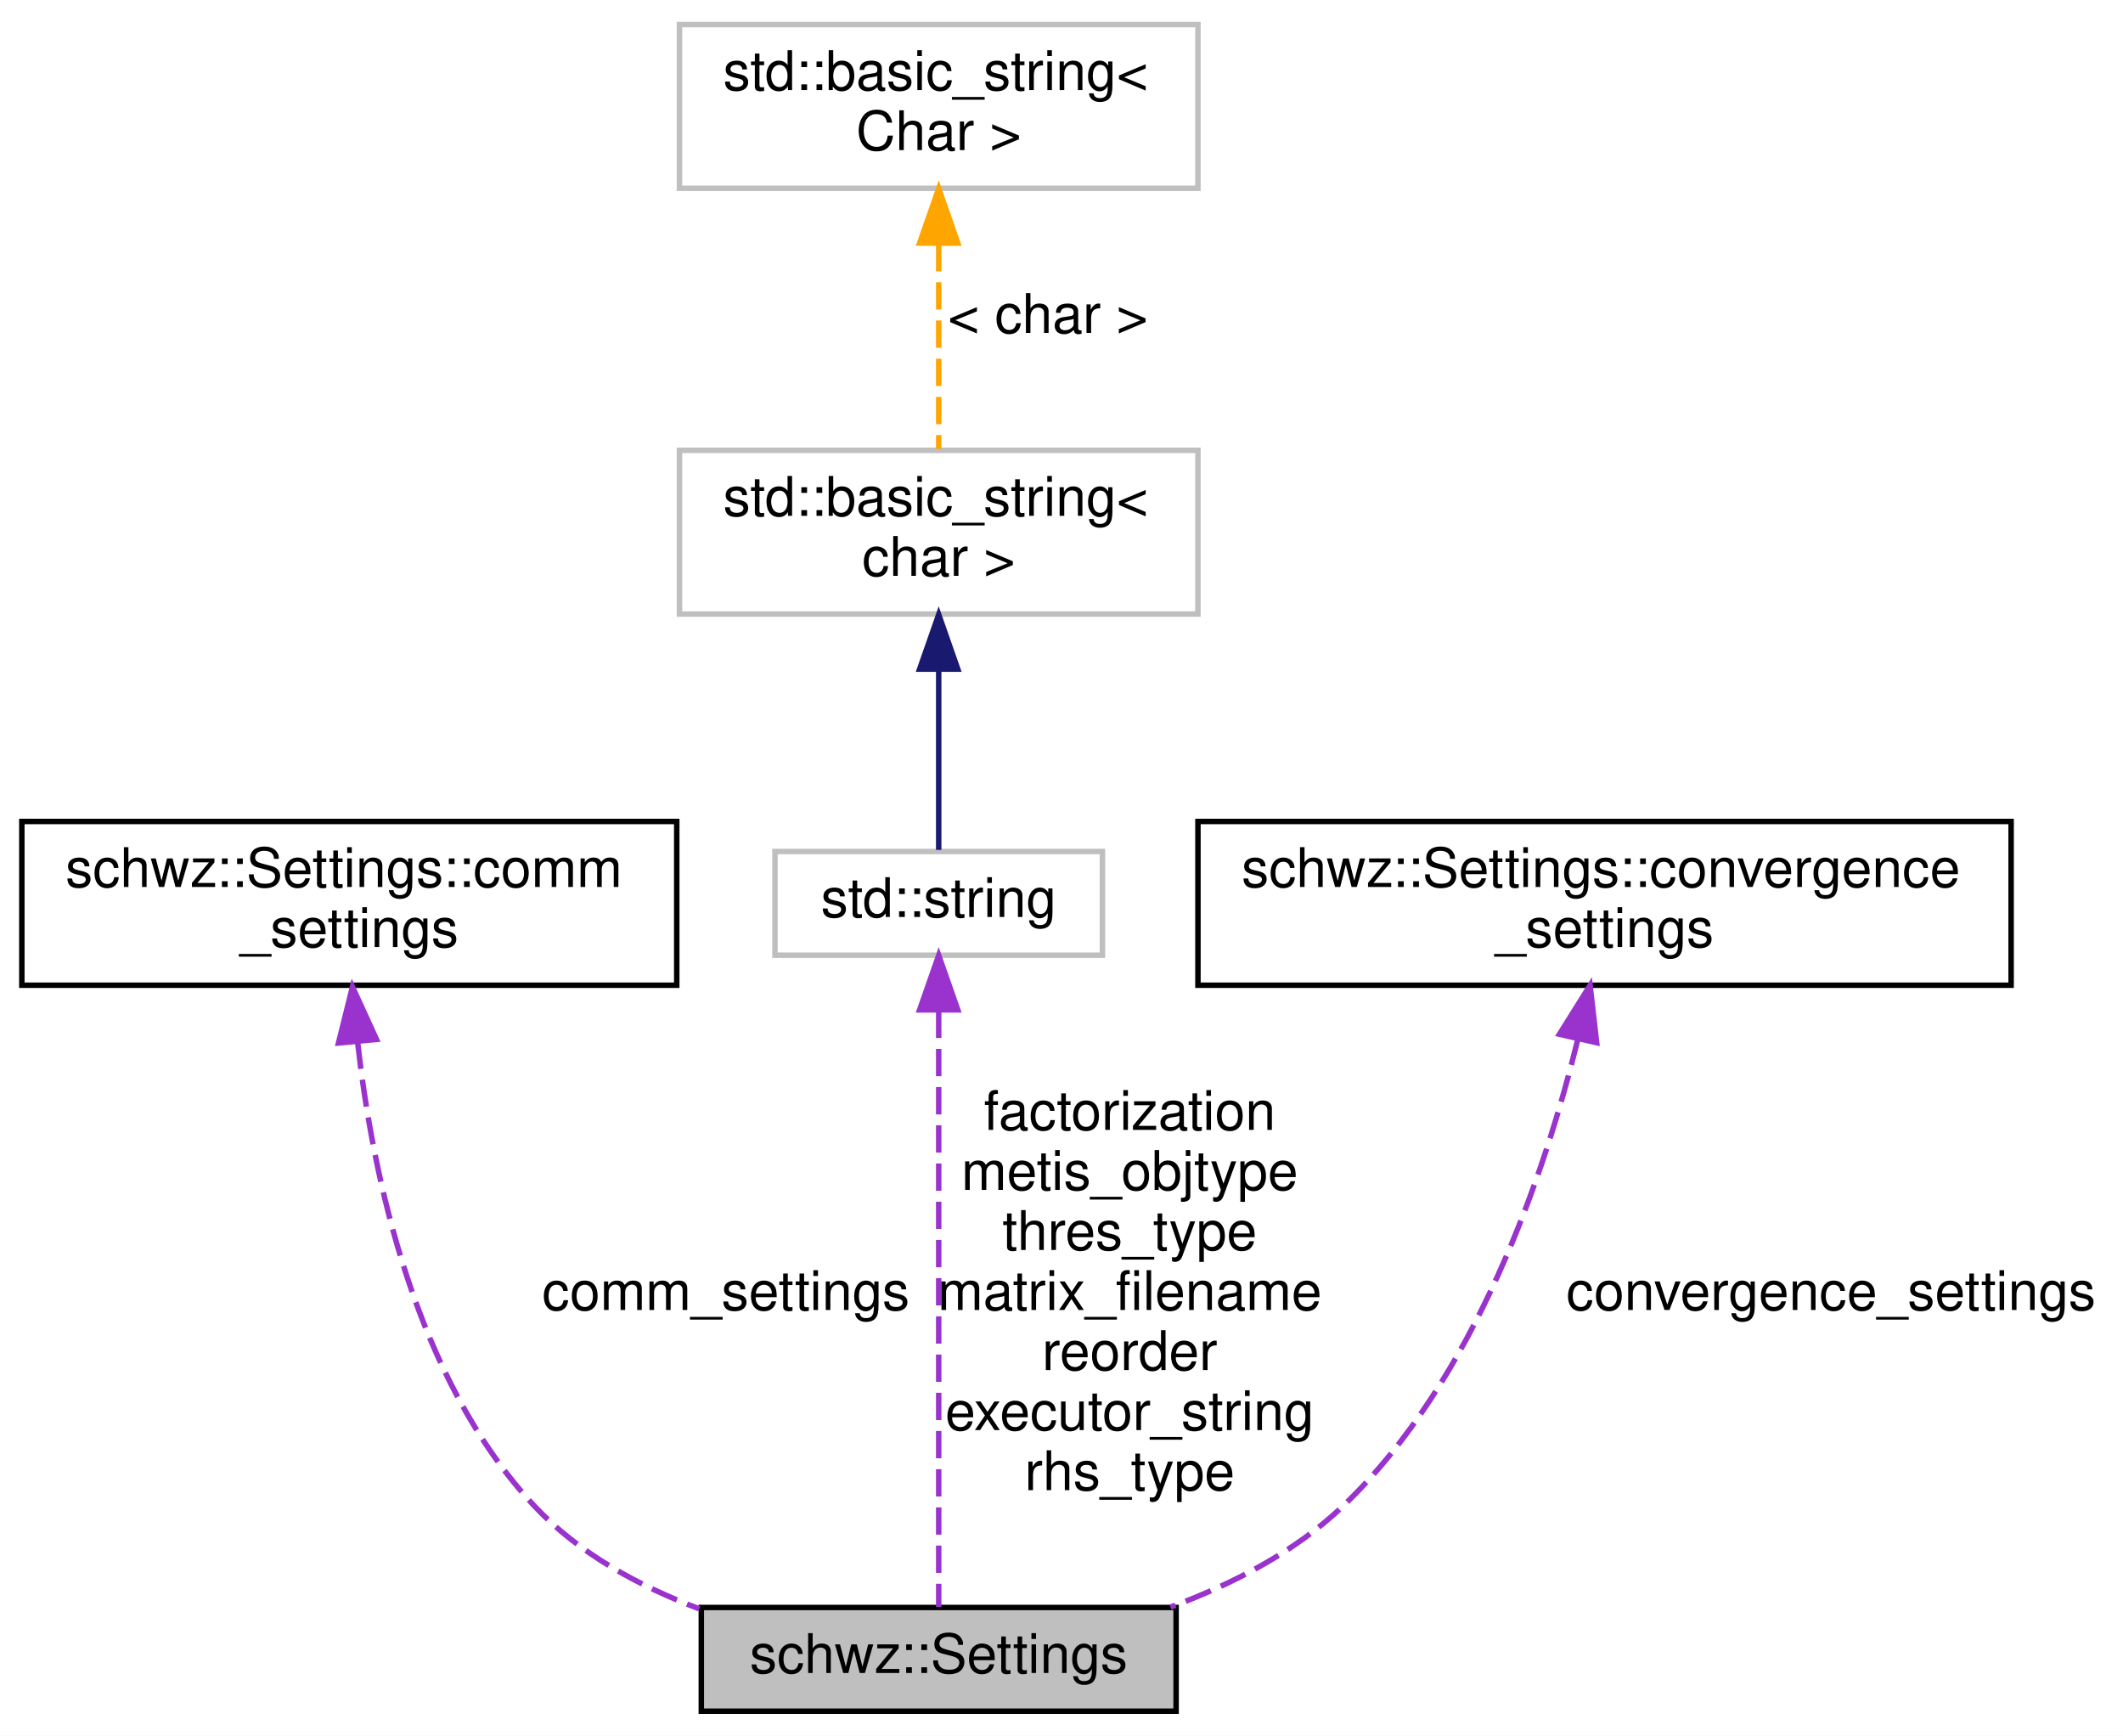
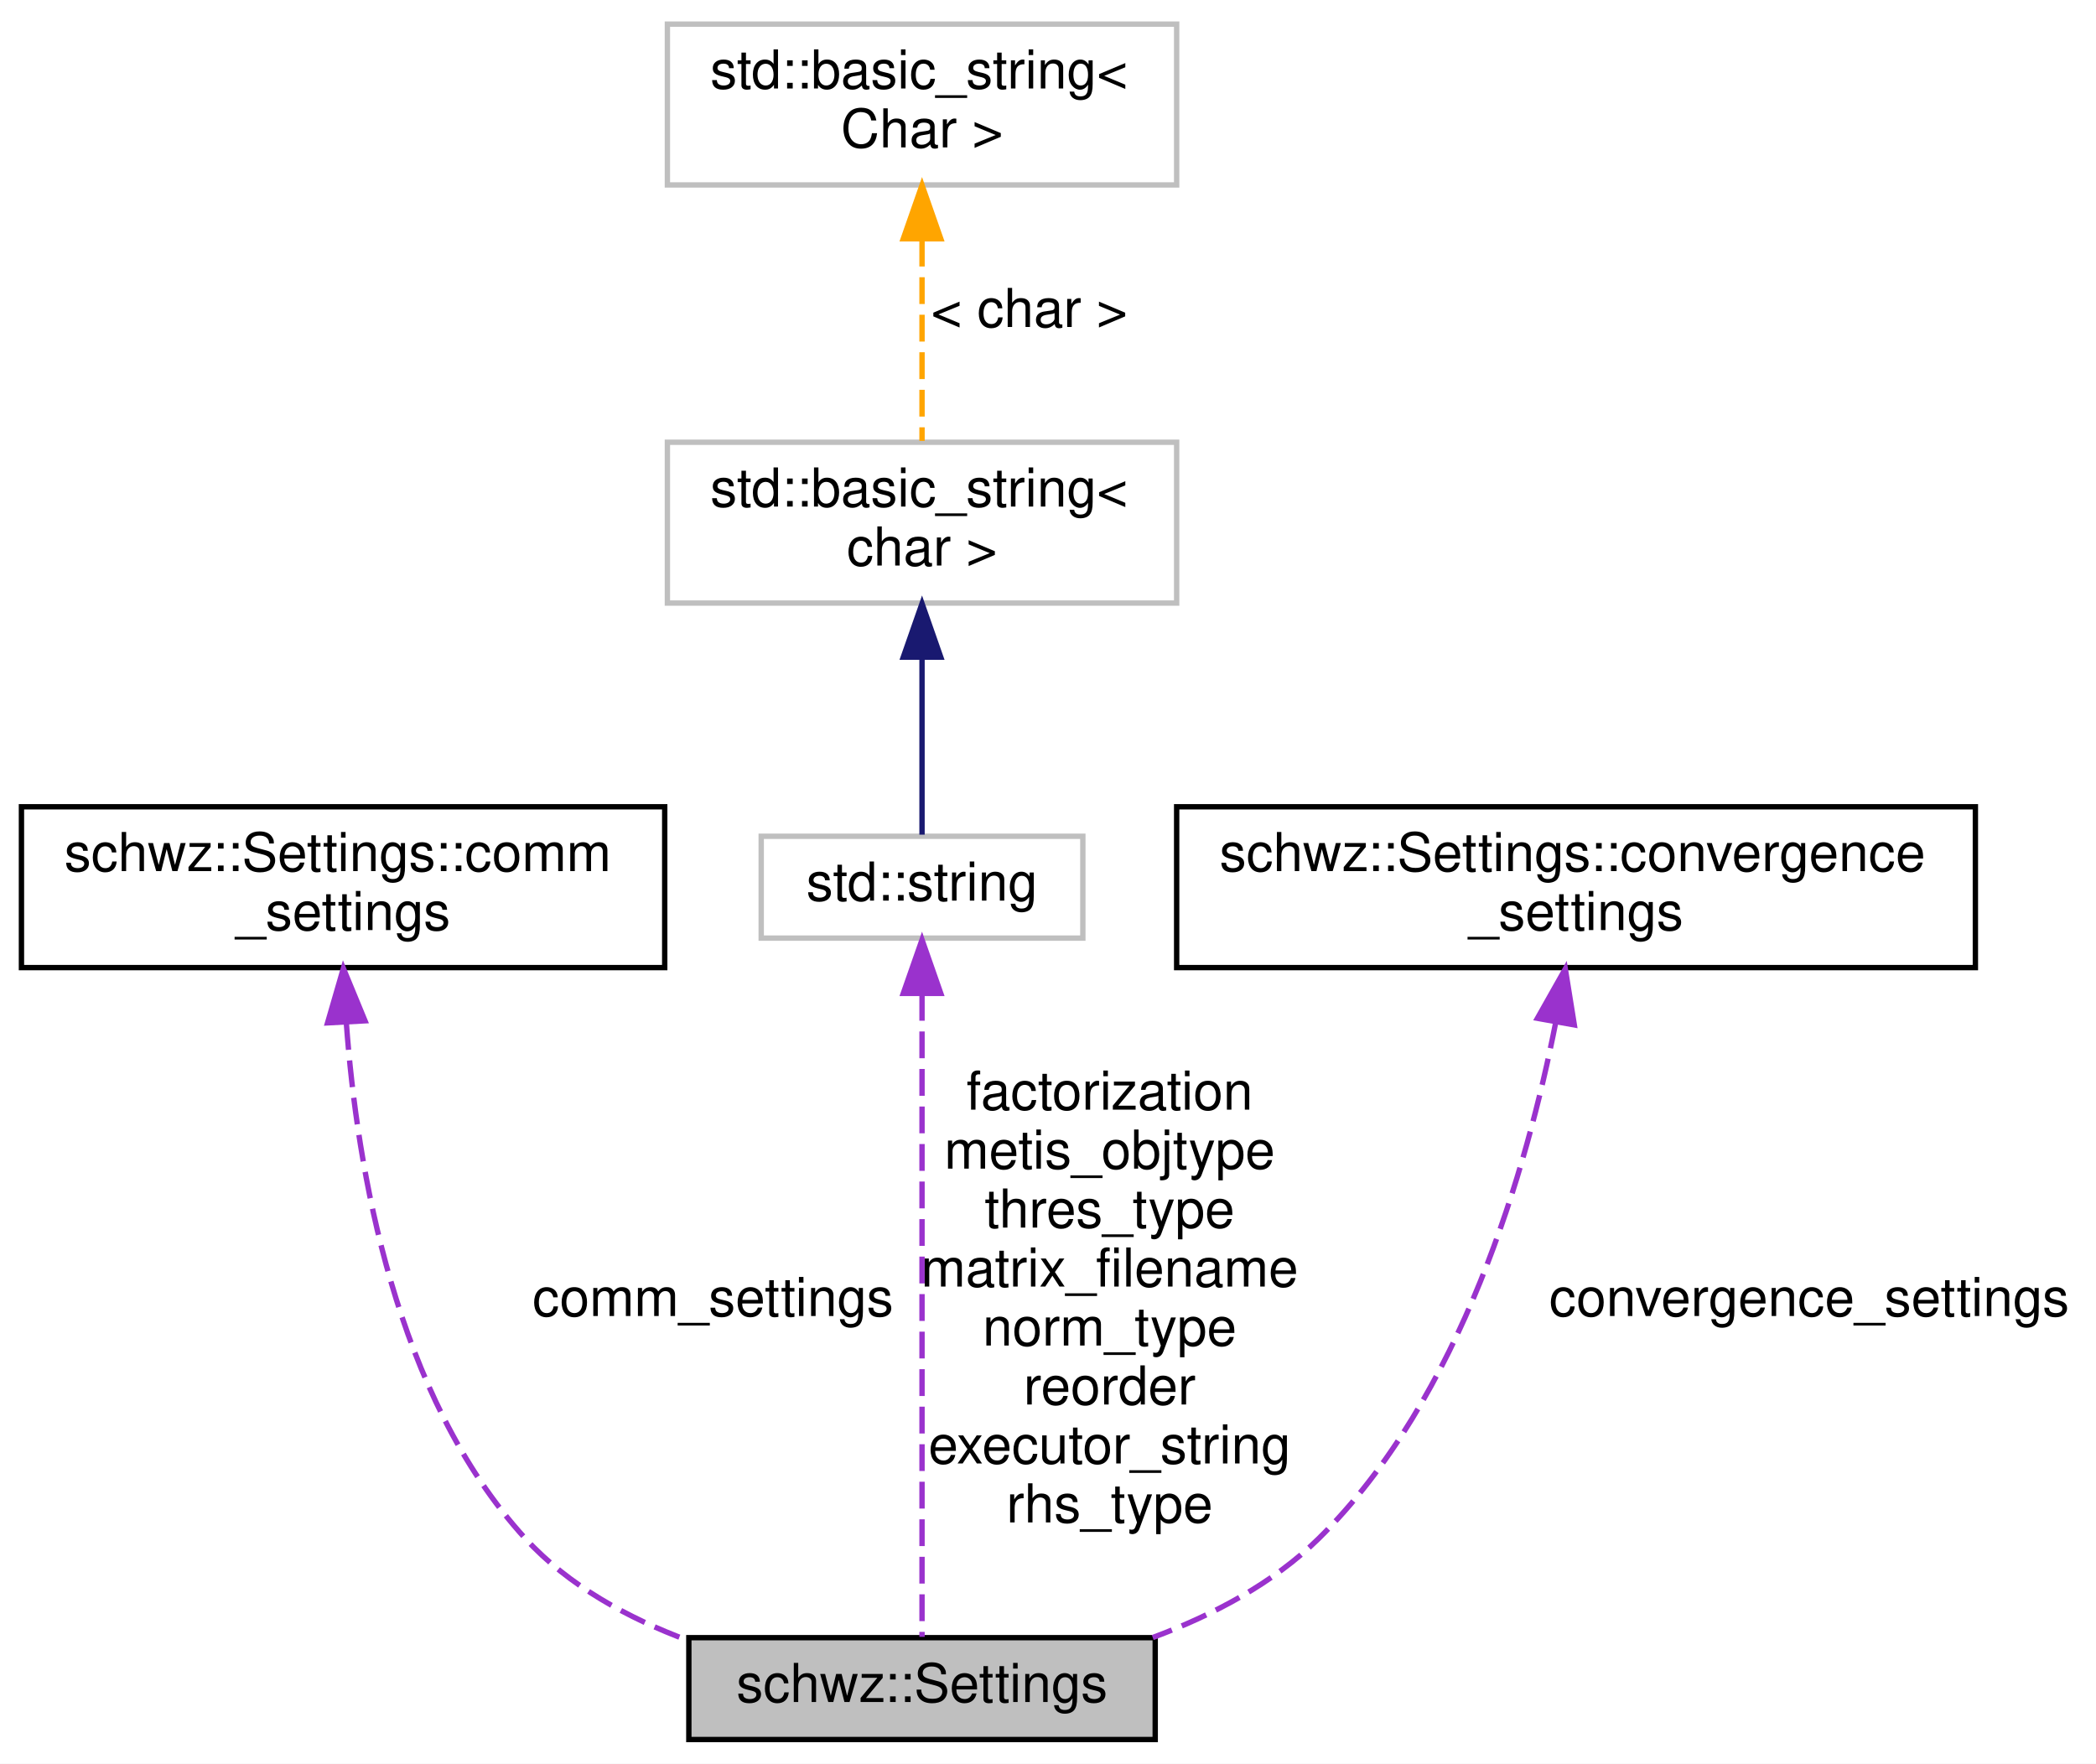
- <svg xmlns="http://www.w3.org/2000/svg" xmlns:xlink="http://www.w3.org/1999/xlink" width="389pt" height="318pt" viewBox="0.00 0.00 389.00 318.00">
-   <g id="graph0" class="graph" transform="scale(1 1) rotate(0) translate(4 314)">
-     <polygon fill="#ffffff" stroke="transparent" points="-4,4 -4,-314 385,-314 385,4 -4,4" />
+ <svg xmlns="http://www.w3.org/2000/svg" xmlns:xlink="http://www.w3.org/1999/xlink" width="391pt" height="329pt" viewBox="0.00 0.00 391.00 329.00">
+   <g id="graph0" class="graph" transform="scale(1 1) rotate(0) translate(4 325)">
+     <polygon fill="#ffffff" stroke="transparent" points="-4,4 -4,-325 387,-325 387,4 -4,4" />
    <g id="node1" class="node">
      <polygon fill="#bfbfbf" stroke="#000000" points="124.5,-.5 124.5,-19.5 211.5,-19.5 211.5,-.5 124.5,-.5" />
      <text text-anchor="middle" x="168" y="-7.5" font-family="Helvetica,sans-Serif" font-size="10.00" fill="#000000">schwz::Settings</text>
    </g>
    <g id="node2" class="node">
      <g id="a_node2">
        <a xlink:href="structschwz_1_1Settings_1_1comm__settings.html" target="_top" xlink:title="The settings for the various available communication paradigms. ">
-           <polygon fill="#ffffff" stroke="#000000" points="0,-133.5 0,-163.5 120,-163.5 120,-133.5 0,-133.5" />
-           <text text-anchor="start" x="8" y="-151.5" font-family="Helvetica,sans-Serif" font-size="10.00" fill="#000000">schwz::Settings::comm</text>
-           <text text-anchor="middle" x="60" y="-140.5" font-family="Helvetica,sans-Serif" font-size="10.00" fill="#000000">_settings</text>
+           <polygon fill="#ffffff" stroke="#000000" points="0,-144.5 0,-174.5 120,-174.5 120,-144.5 0,-144.5" />
+           <text text-anchor="start" x="8" y="-162.5" font-family="Helvetica,sans-Serif" font-size="10.00" fill="#000000">schwz::Settings::comm</text>
+           <text text-anchor="middle" x="60" y="-151.5" font-family="Helvetica,sans-Serif" font-size="10.00" fill="#000000">_settings</text>
        </a>
      </g>
    </g>
    <g id="edge1" class="edge">
-       <path fill="none" stroke="#9a32cd" stroke-dasharray="5,2" d="M61.516,-123.142C64.292,-98.45 72.102,-61.329 94,-38 102.085,-29.387 113.089,-23.401 124.138,-19.249" />
-       <polygon fill="#9a32cd" stroke="#9a32cd" points="58.021,-122.922 60.585,-133.202 64.992,-123.567 58.021,-122.922" />
-       <text text-anchor="middle" x="129" y="-74" font-family="Helvetica,sans-Serif" font-size="10.00" fill="#000000"> comm_settings</text>
+       <path fill="none" stroke="#9a32cd" stroke-dasharray="5,2" d="M60.609,-134.148C62.587,-107.098 69.7,-64.562 94,-38 102.067,-29.183 113.197,-23.125 124.377,-18.969" />
+       <polygon fill="#9a32cd" stroke="#9a32cd" points="57.102,-134.189 60.053,-144.365 64.092,-134.57 57.102,-134.189" />
+       <text text-anchor="middle" x="129" y="-79.5" font-family="Helvetica,sans-Serif" font-size="10.00" fill="#000000"> comm_settings</text>
    </g>
    <g id="node3" class="node">
      <g id="a_node3">
        <a xlink:title="STL class. ">
-           <polygon fill="#ffffff" stroke="#bfbfbf" points="138,-139 138,-158 198,-158 198,-139 138,-139" />
-           <text text-anchor="middle" x="168" y="-146" font-family="Helvetica,sans-Serif" font-size="10.00" fill="#000000">std::string</text>
+           <polygon fill="#ffffff" stroke="#bfbfbf" points="138,-150 138,-169 198,-169 198,-150 138,-150" />
+           <text text-anchor="middle" x="168" y="-157" font-family="Helvetica,sans-Serif" font-size="10.00" fill="#000000">std::string</text>
        </a>
      </g>
    </g>
    <g id="edge2" class="edge">
-       <path fill="none" stroke="#9a32cd" stroke-dasharray="5,2" d="M168,-128.837C168,-98.667 168,-42.089 168,-19.586" />
-       <polygon fill="#9a32cd" stroke="#9a32cd" points="164.5,-128.98 168,-138.98 171.5,-128.98 164.5,-128.98" />
-       <text text-anchor="middle" x="203" y="-107" font-family="Helvetica,sans-Serif" font-size="10.00" fill="#000000"> factorization</text>
-       <text text-anchor="middle" x="203" y="-96" font-family="Helvetica,sans-Serif" font-size="10.00" fill="#000000">metis_objtype</text>
-       <text text-anchor="middle" x="203" y="-85" font-family="Helvetica,sans-Serif" font-size="10.00" fill="#000000">thres_type</text>
-       <text text-anchor="middle" x="203" y="-74" font-family="Helvetica,sans-Serif" font-size="10.00" fill="#000000">matrix_filename</text>
+       <path fill="none" stroke="#9a32cd" stroke-dasharray="5,2" d="M168,-139.587C168,-107.067 168,-43.77 168,-19.651" />
+       <polygon fill="#9a32cd" stroke="#9a32cd" points="164.5,-139.691 168,-149.691 171.5,-139.691 164.5,-139.691" />
+       <text text-anchor="middle" x="203" y="-118" font-family="Helvetica,sans-Serif" font-size="10.00" fill="#000000"> factorization</text>
+       <text text-anchor="middle" x="203" y="-107" font-family="Helvetica,sans-Serif" font-size="10.00" fill="#000000">metis_objtype</text>
+       <text text-anchor="middle" x="203" y="-96" font-family="Helvetica,sans-Serif" font-size="10.00" fill="#000000">thres_type</text>
+       <text text-anchor="middle" x="203" y="-85" font-family="Helvetica,sans-Serif" font-size="10.00" fill="#000000">matrix_filename</text>
+       <text text-anchor="middle" x="203" y="-74" font-family="Helvetica,sans-Serif" font-size="10.00" fill="#000000">norm_type</text>
      <text text-anchor="middle" x="203" y="-63" font-family="Helvetica,sans-Serif" font-size="10.00" fill="#000000">reorder</text>
      <text text-anchor="middle" x="203" y="-52" font-family="Helvetica,sans-Serif" font-size="10.00" fill="#000000">executor_string</text>
      <text text-anchor="middle" x="203" y="-41" font-family="Helvetica,sans-Serif" font-size="10.00" fill="#000000">rhs_type</text>
    </g>
    <g id="node4" class="node">
-       <polygon fill="#ffffff" stroke="#bfbfbf" points="120.5,-201.5 120.5,-231.5 215.5,-231.5 215.5,-201.5 120.5,-201.5" />
-       <text text-anchor="start" x="128.5" y="-219.5" font-family="Helvetica,sans-Serif" font-size="10.00" fill="#000000">std::basic_string&lt;</text>
-       <text text-anchor="middle" x="168" y="-208.5" font-family="Helvetica,sans-Serif" font-size="10.00" fill="#000000"> char &gt;</text>
+       <polygon fill="#ffffff" stroke="#bfbfbf" points="120.5,-212.5 120.5,-242.5 215.5,-242.5 215.5,-212.5 120.5,-212.5" />
+       <text text-anchor="start" x="128.5" y="-230.5" font-family="Helvetica,sans-Serif" font-size="10.00" fill="#000000">std::basic_string&lt;</text>
+       <text text-anchor="middle" x="168" y="-219.5" font-family="Helvetica,sans-Serif" font-size="10.00" fill="#000000"> char &gt;</text>
    </g>
    <g id="edge3" class="edge">
-       <path fill="none" stroke="#191970" d="M168,-191.067C168,-179.648 168,-166.851 168,-158.297" />
-       <polygon fill="#191970" stroke="#191970" points="164.5,-191.409 168,-201.409 171.5,-191.409 164.5,-191.409" />
+       <path fill="none" stroke="#191970" d="M168,-202.067C168,-190.648 168,-177.851 168,-169.297" />
+       <polygon fill="#191970" stroke="#191970" points="164.5,-202.409 168,-212.409 171.5,-202.409 164.5,-202.409" />
    </g>
    <g id="node5" class="node">
      <g id="a_node5">
        <a xlink:title="STL class. ">
-           <polygon fill="#ffffff" stroke="#bfbfbf" points="120.5,-279.5 120.5,-309.5 215.5,-309.5 215.5,-279.5 120.5,-279.5" />
-           <text text-anchor="start" x="128.5" y="-297.5" font-family="Helvetica,sans-Serif" font-size="10.00" fill="#000000">std::basic_string&lt;</text>
-           <text text-anchor="middle" x="168" y="-286.5" font-family="Helvetica,sans-Serif" font-size="10.00" fill="#000000"> Char &gt;</text>
+           <polygon fill="#ffffff" stroke="#bfbfbf" points="120.5,-290.5 120.5,-320.5 215.5,-320.5 215.5,-290.5 120.5,-290.5" />
+           <text text-anchor="start" x="128.5" y="-308.5" font-family="Helvetica,sans-Serif" font-size="10.00" fill="#000000">std::basic_string&lt;</text>
+           <text text-anchor="middle" x="168" y="-297.5" font-family="Helvetica,sans-Serif" font-size="10.00" fill="#000000"> Char &gt;</text>
        </a>
      </g>
    </g>
    <g id="edge4" class="edge">
-       <path fill="none" stroke="#ffa500" stroke-dasharray="5,2" d="M168,-269.288C168,-256.919 168,-242.426 168,-231.759" />
-       <polygon fill="#ffa500" stroke="#ffa500" points="164.5,-269.461 168,-279.461 171.5,-269.461 164.5,-269.461" />
-       <text text-anchor="middle" x="188" y="-253" font-family="Helvetica,sans-Serif" font-size="10.00" fill="#000000"> &lt; char &gt;</text>
+       <path fill="none" stroke="#ffa500" stroke-dasharray="5,2" d="M168,-280.288C168,-267.919 168,-253.426 168,-242.759" />
+       <polygon fill="#ffa500" stroke="#ffa500" points="164.5,-280.461 168,-290.461 171.5,-280.461 164.5,-280.461" />
+       <text text-anchor="middle" x="188" y="-264" font-family="Helvetica,sans-Serif" font-size="10.00" fill="#000000"> &lt; char &gt;</text>
    </g>
    <g id="node6" class="node">
      <g id="a_node6">
        <a xlink:href="structschwz_1_1Settings_1_1convergence__settings.html" target="_top" xlink:title="The various convergence settings available. ">
-           <polygon fill="#ffffff" stroke="#000000" points="215.5,-133.5 215.5,-163.5 364.5,-163.5 364.5,-133.5 215.5,-133.5" />
-           <text text-anchor="start" x="223.5" y="-151.5" font-family="Helvetica,sans-Serif" font-size="10.00" fill="#000000">schwz::Settings::convergence</text>
-           <text text-anchor="middle" x="290" y="-140.5" font-family="Helvetica,sans-Serif" font-size="10.00" fill="#000000">_settings</text>
+           <polygon fill="#ffffff" stroke="#000000" points="215.5,-144.5 215.5,-174.5 364.5,-174.5 364.5,-144.5 215.5,-144.5" />
+           <text text-anchor="start" x="223.5" y="-162.5" font-family="Helvetica,sans-Serif" font-size="10.00" fill="#000000">schwz::Settings::convergence</text>
+           <text text-anchor="middle" x="290" y="-151.5" font-family="Helvetica,sans-Serif" font-size="10.00" fill="#000000">_settings</text>
        </a>
      </g>
    </g>
    <g id="edge5" class="edge">
-       <path fill="none" stroke="#9a32cd" stroke-dasharray="5,2" d="M285.146,-123.741C279.077,-98.948 266.377,-61.232 242,-38 233.25,-29.66 221.771,-23.746 210.474,-19.574" />
-       <polygon fill="#9a32cd" stroke="#9a32cd" points="281.733,-124.516 287.356,-133.495 288.56,-122.969 281.733,-124.516" />
-       <text text-anchor="middle" x="331.5" y="-74" font-family="Helvetica,sans-Serif" font-size="10.00" fill="#000000"> convergence_settings</text>
+       <path fill="none" stroke="#9a32cd" stroke-dasharray="5,2" d="M286.228,-134.357C280.901,-107.194 268.667,-64.282 242,-38 233.489,-29.611 222.216,-23.691 211.042,-19.529" />
+       <polygon fill="#9a32cd" stroke="#9a32cd" points="282.795,-135.04 288.002,-144.267 289.685,-133.806 282.795,-135.04" />
+       <text text-anchor="middle" x="333.5" y="-79.5" font-family="Helvetica,sans-Serif" font-size="10.00" fill="#000000"> convergence_settings</text>
    </g>
  </g>
</svg>
